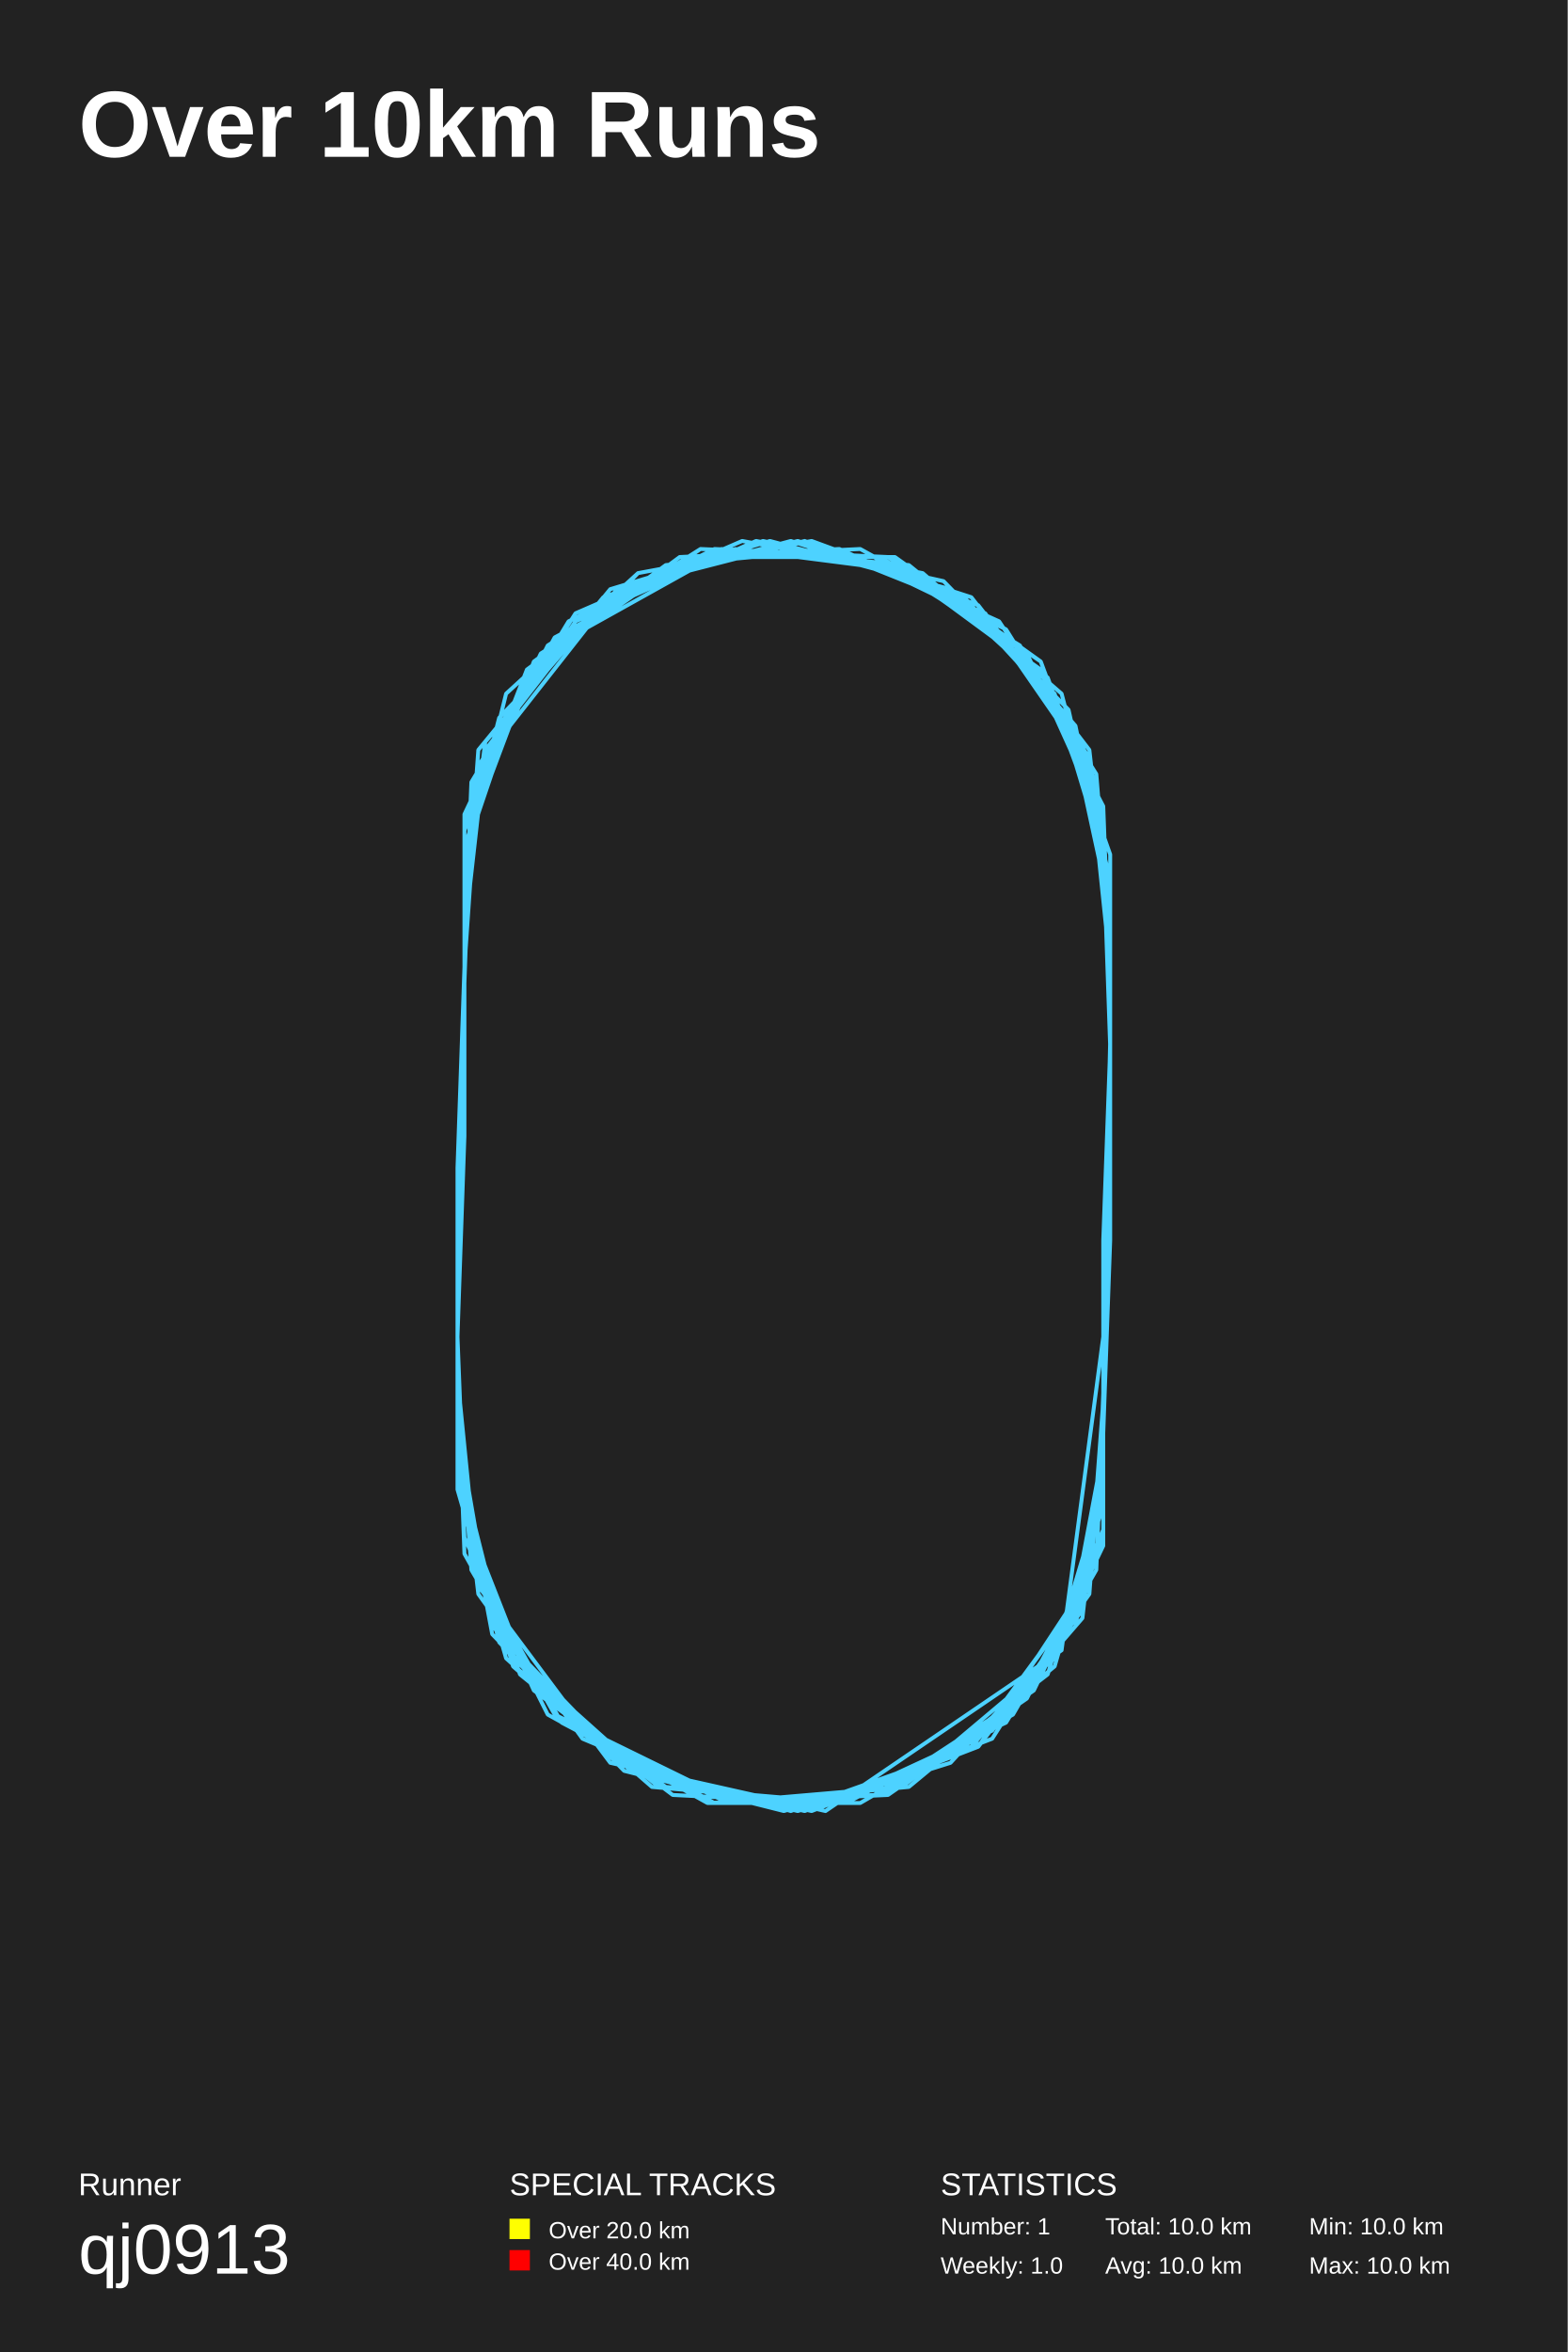
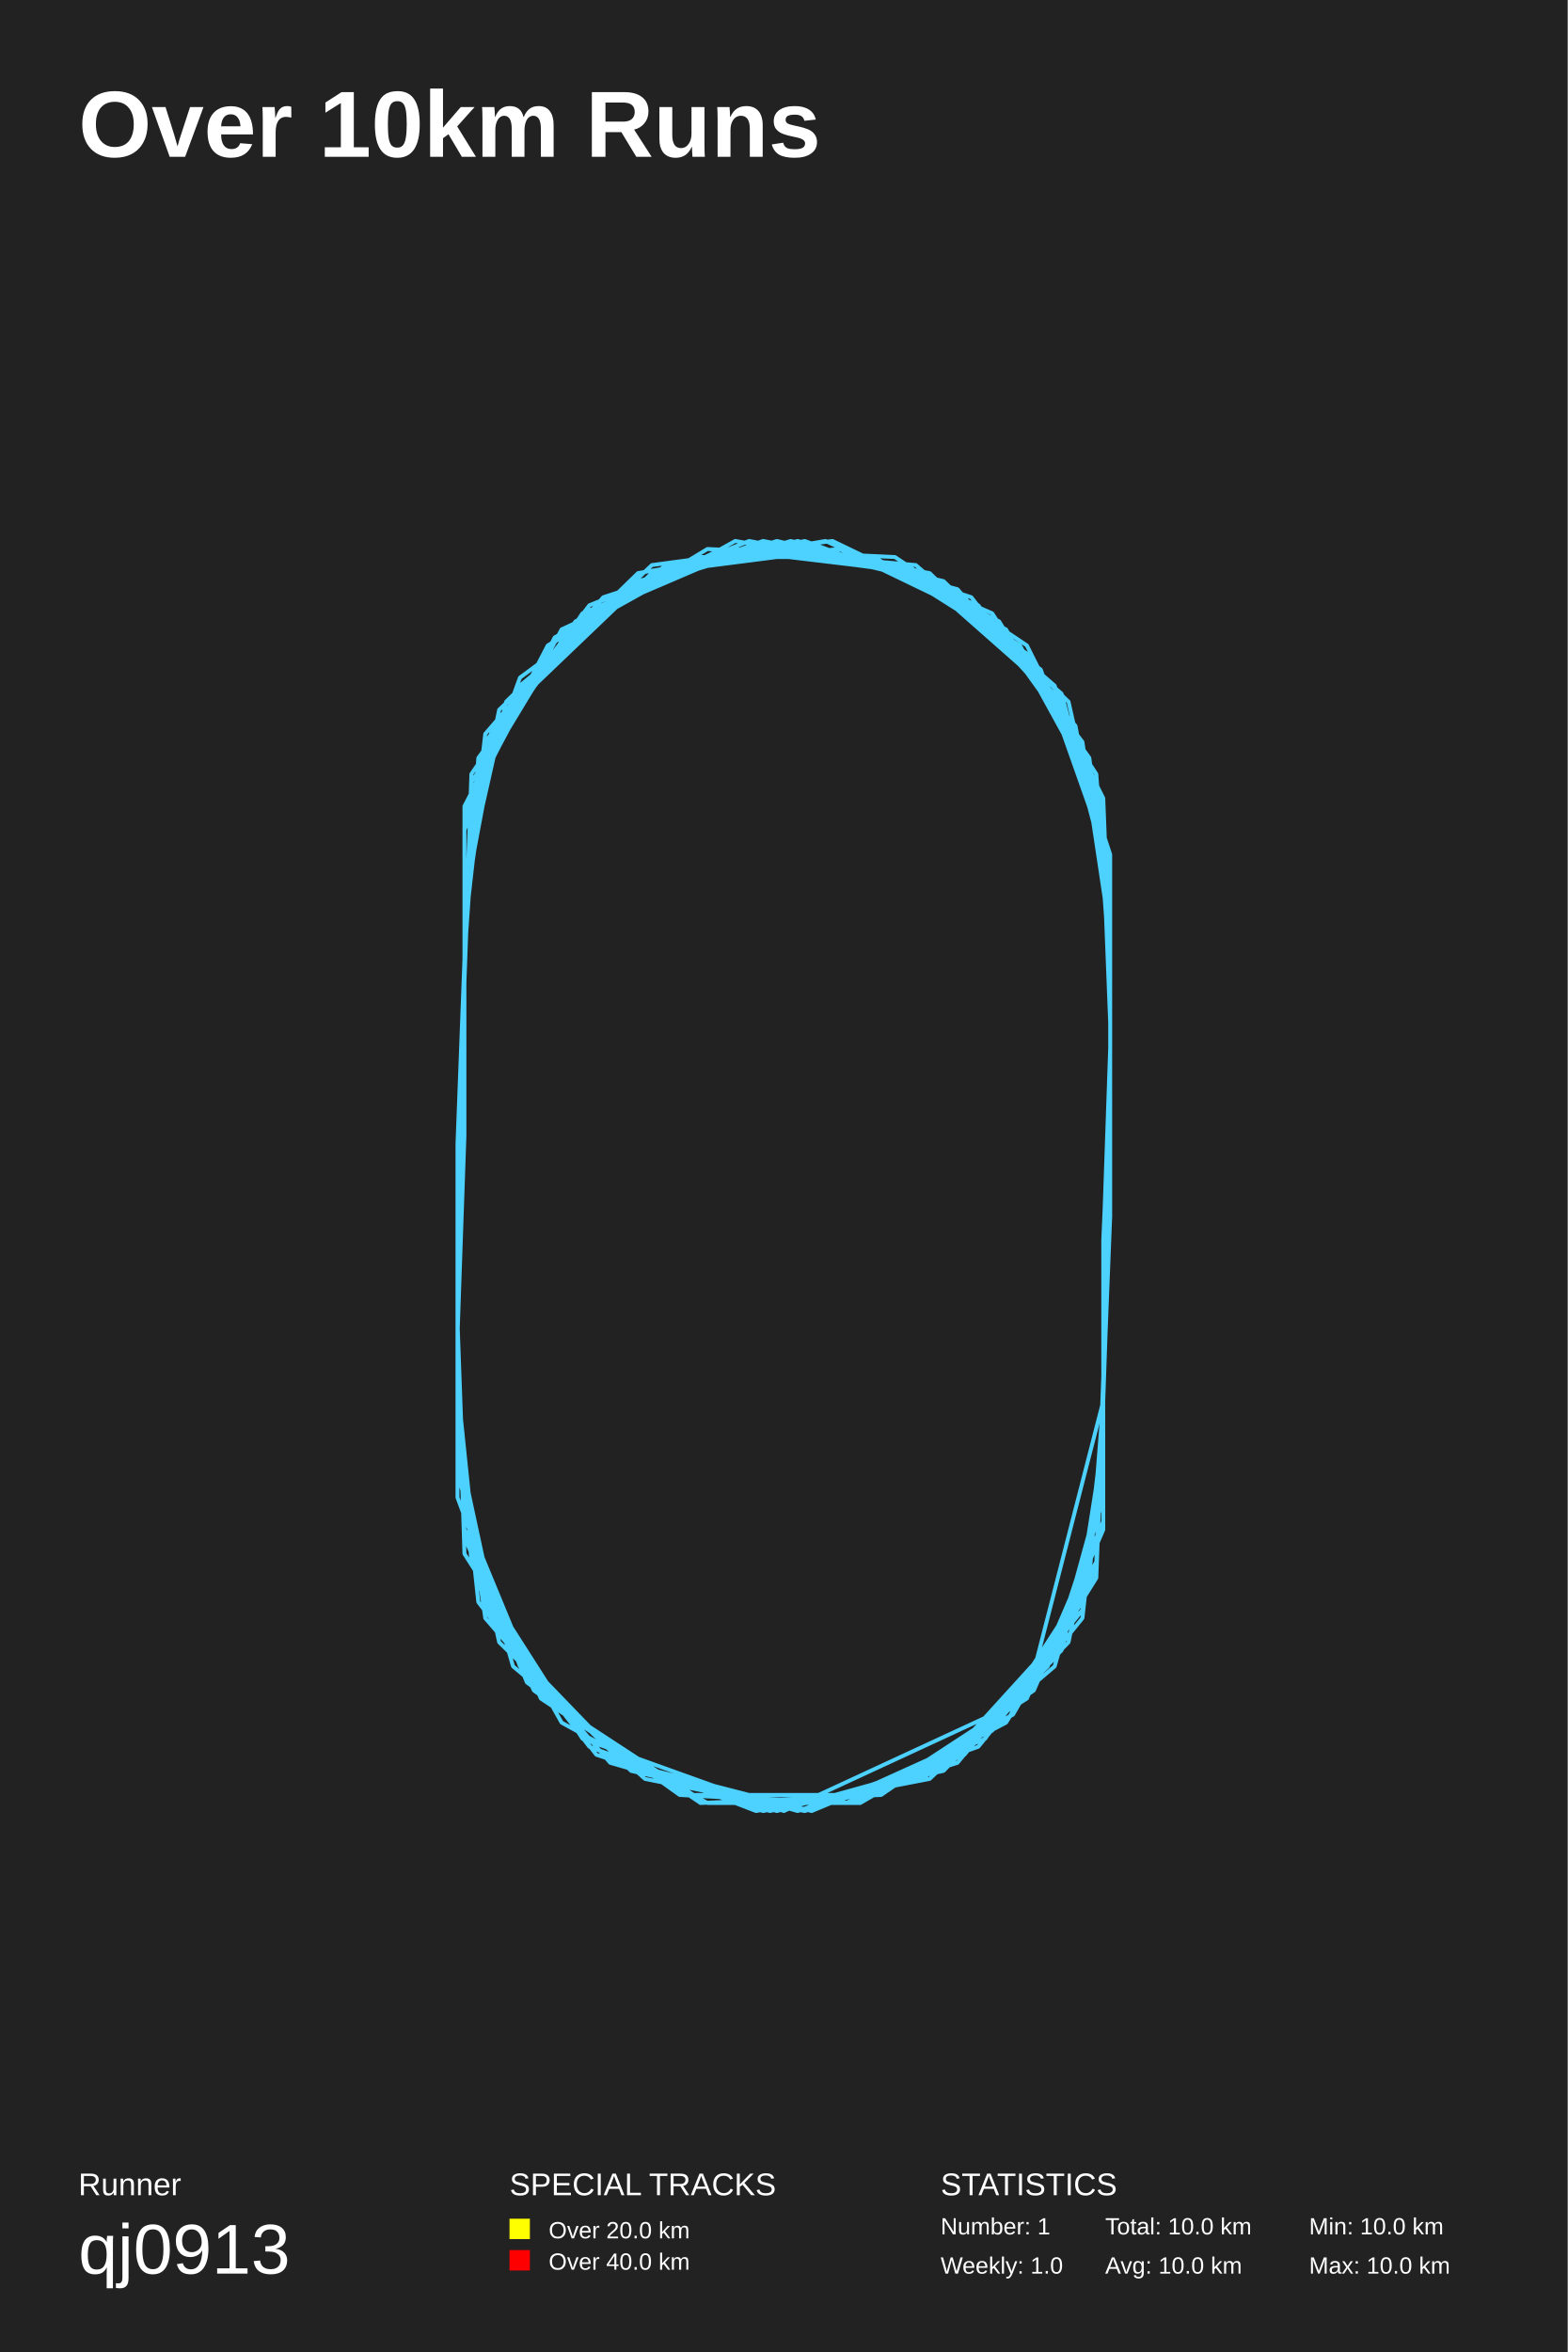
<svg xmlns="http://www.w3.org/2000/svg" baseProfile="full" height="300mm" version="1.1" viewBox="0,0,200,300" width="200mm">
  <defs />
  <rect fill="#222222" height="300" width="200" x="0" y="0" />
  <text fill="#FFFFFF" style="font-size:12px; font-family:Arial; font-weight:bold;" x="10" y="20">Over 10km Runs</text>
  <text fill="#FFFFFF" style="font-size:4px; font-family:Arial" x="10" y="280">Runner</text>
  <text fill="#FFFFFF" style="font-size:9px; font-family:Arial" x="10" y="290">qj0913</text>
  <text fill="#FFFFFF" style="font-size:4px; font-family:Arial" x="65" y="280">SPECIAL TRACKS</text>
  <rect fill="yellow" height="2.6" width="2.6" x="65" y="283" />
  <text fill="#FFFFFF" style="font-size:3px; font-family:Arial" x="70" y="285.5">Over 20.0 km</text>
  <rect fill="red" height="2.6" width="2.6" x="65" y="287" />
  <text fill="#FFFFFF" style="font-size:3px; font-family:Arial" x="70" y="289.5">Over 40.0 km</text>
  <text fill="#FFFFFF" style="font-size:4px; font-family:Arial" x="120" y="280">STATISTICS</text>
  <text fill="#FFFFFF" style="font-size:3px; font-family:Arial" x="120" y="285">Number: 1</text>
  <text fill="#FFFFFF" style="font-size:3px; font-family:Arial" x="120" y="290">Weekly: 1.0</text>
  <text fill="#FFFFFF" style="font-size:3px; font-family:Arial" x="141" y="285">Total: 10.0 km</text>
  <text fill="#FFFFFF" style="font-size:3px; font-family:Arial" x="141" y="290">Avg: 10.0 km</text>
  <text fill="#FFFFFF" style="font-size:3px; font-family:Arial" x="167" y="285">Min: 10.0 km</text>
  <text fill="#FFFFFF" style="font-size:3px; font-family:Arial" x="167" y="290">Max: 10.0 km</text>
-   <polyline fill="none" opacity="1" points="133.663,86.431 115.945,72.076 92.913,70.025 68.995,83.355 59.251,103.861 59.251,130.519 58.365,155.127 58.365,181.785 62.794,207.418 79.625,224.848 100.886,231.0 123.918,222.798 138.092,206.393 140.749,182.81 141.635,158.203 141.635,136.671 141.635,112.064 134.548,88.481 117.717,73.101 93.799,70.025 72.538,79.253 60.136,99.76 59.251,124.367 59.251,141.798 58.365,163.329 58.365,187.937 65.452,212.544 83.169,227.924 106.201,229.975 128.347,219.722 138.978,202.291 140.749,178.709 141.635,155.127 141.635,131.545 140.749,106.937 132.777,84.38 114.174,71.051 88.484,71.051 68.995,83.355 59.251,104.886 59.251,129.494 58.365,153.076 58.365,176.659 60.136,199.215 71.653,219.722 91.141,229.975 113.288,228.949 131.005,216.646 140.749,196.139 140.749,172.557 141.635,148.975 141.635,126.418 140.749,102.836 130.119,82.329 111.516,71.051 86.712,71.051 67.223,85.405 59.251,107.962 59.251,130.519 58.365,153.076 58.365,175.633 60.136,199.215 70.767,218.696 90.256,229.975 109.744,229.975 129.233,218.696 139.864,200.241 140.749,177.684 141.635,154.102 141.635,132.57 141.635,108.988 133.663,86.431 116.831,73.101 94.685,69.0 73.424,78.228 61.022,97.709 59.251,119.241 59.251,141.798 58.365,163.329 58.365,185.886 63.68,209.469 78.739,224.848 100,231.0 121.261,224.848 136.32,208.443 140.749,184.861 140.749,159.228 141.635,136.671 141.635,114.114 136.32,90.532 120.375,74.127 97.342,69.0 76.968,76.177 61.908,94.633 59.251,118.215 59.251,139.747 58.365,163.329 58.365,184.861 62.794,208.443 78.739,224.848 100,231.0 121.261,224.848 136.32,208.443 140.749,186.912 140.749,165.38 141.635,141.798 141.635,119.241 138.978,95.658 124.804,77.203 103.543,69.0 81.397,73.101 63.68,91.557 59.251,108.988 59.251,133.595 58.365,157.178 58.365,180.76 61.022,203.317 74.31,221.772 93.799,229.975 114.174,227.924 131.891,215.62 140.749,197.165 140.749,172.557 141.635,151.026 141.635,129.494 140.749,105.912 132.777,84.38 113.288,71.051 91.141,70.025 72.538,79.253 60.136,99.76 59.251,121.291 59.251,144.874 58.365,165.38 58.365,187.937 64.566,211.519 80.511,225.873 103.543,231.0 124.804,222.798 138.092,205.367 140.749,183.836 140.749,161.279 141.635,136.671 141.635,116.165 136.32,91.557 121.261,75.152 98.228,69.0 77.854,75.152 61.908,95.658 59.251,119.241 59.251,140.772 58.365,166.405 58.365,186.912 64.566,210.494 79.625,225.873 100,231.0 121.261,224.848 137.206,207.418 140.749,186.912 140.749,165.38 141.635,142.823 141.635,120.266 139.864,98.734 128.347,80.279 109.744,70.025 88.484,71.051 69.881,82.329 60.136,101.81 59.251,122.317 59.251,144.874 58.365,167.431 58.365,189.988 64.566,211.519 80.511,225.873 101.772,231.0 121.261,224.848 136.32,208.443 140.749,186.912 140.749,165.38 141.635,142.823 141.635,121.291 138.978,96.684 127.462,79.253 107.087,70.025 86.712,71.051 67.223,85.405 59.251,105.912 59.251,128.469 58.365,151.026 58.365,173.583 59.251,196.139 68.109,215.62 85.826,228.949 106.201,229.975 126.576,220.747 138.978,203.317 140.749,179.734 140.749,158.203 141.635,133.595 141.635,112.064 135.434,88.481 117.717,73.101 96.457,69.0 73.424,79.253 61.022,97.709 59.251,122.317 59.251,144.874 58.365,170.507 59.251,193.064 68.109,215.62 84.94,227.924 107.087,229.975 124.804,221.772 138.978,202.291 140.749,181.785 140.749,159.228 141.635,136.671 141.635,114.114 137.206,92.582 123.032,76.177 103.543,69.0 81.397,73.101 64.566,88.481 59.251,110.013 59.251,131.545 58.365,155.127 58.365,176.659 60.136,199.215 69.881,218.696 90.256,229.975 112.402,228.949 131.005,216.646 140.749,197.165 140.749,173.583 141.635,151.026 141.635,127.443 140.749,104.886 131.005,83.355 113.288,71.051 89.37,70.025 69.881,82.329 59.251,104.886 59.251,126.418 58.365,151.026 58.365,173.583 59.251,198.19 70.767,218.696 91.141,229.975 111.516,228.949 131.891,215.62 140.749,195.114 140.749,171.532 141.635,147.95 141.635,123.342 139.864,99.76 128.347,80.279 107.087,70.025 84.94,72.076 68.109,84.38 59.251,107.962 59.251,130.519 58.365,154.102 58.365,175.633 60.136,200.241 71.653,219.722 92.913,229.975 115.06,227.924 134.548,211.519 140.749,192.038 140.749,167.431 141.635,144.874 141.635,121.291 138.978,97.709 124.804,77.203 101.772,69.0 77.854,75.152 61.908,94.633 59.251,117.19 59.251,138.722 58.365,163.329 58.365,185.886 64.566,210.494 80.511,225.873 103.543,231.0 124.804,222.798 138.978,201.266 140.749,179.734 141.635,156.152 141.635,133.595 140.749,107.962 133.663,86.431 114.174,72.076 92.027,70.025 70.767,81.304 60.136,100.785 59.251,125.393 58.365,148.975 58.365,174.608 59.251,198.19 71.653,219.722 91.141,229.975 115.06,227.924 133.663,213.57 140.749,189.988 140.749,167.431 141.635,142.823 141.635,120.266 138.978,95.658 123.918,76.177 101.772,69.0 78.739,75.152 61.908,94.633 59.251,115.14 59.251,140.772 58.365,163.329 58.365,187.937 63.68,209.469 80.511,225.873 102.658,231.0 123.918,222.798 138.978,202.291 140.749,178.709 141.635,155.127 141.635,128.469 140.749,103.861 131.005,83.355 111.516,71.051 88.484,71.051 68.995,83.355 59.251,105.912 59.251,128.469 58.365,152.051 58.365,175.633 60.136,199.215 70.767,218.696 93.799,229.975 115.945,227.924 134.548,212.544 140.749,191.013 140.749,165.38 141.635,142.823 141.635,117.19 138.092,94.633 123.032,76.177 100.886,69.0 77.854,75.152 61.022,95.658 59.251,120.266 59.251,143.848 58.365,167.431 58.365,189.988 66.337,213.57 84.055,227.924 105.315,229.975 126.576,221.772 138.978,202.291 140.749,179.734 141.635,155.127 141.635,130.519 140.749,106.937 132.777,85.405 112.402,71.051 89.37,70.025 67.223,85.405 59.251,108.988 59.251,134.621 58.365,161.279 58.365,186.912 64.566,210.494 84.055,227.924 107.973,229.975 129.233,218.696 140.749,197.165 140.749,173.583 141.635,148.975 141.635,123.342 138.978,97.709 125.69,78.228 102.658,69.0 78.739,75.152 61.022,97.709 59.251,123.342 58.365,148.975 58.365,175.633 61.022,202.291 77.854,224.848 105.315,231.0 135.434,210.494 140.749,170.507 141.635,132.57" stroke="#4DD2FF" stroke-dasharray="none" stroke-linecap="round" stroke-linejoin="round" stroke-width="0.5" />
+   <polyline fill="none" opacity="1" points="118.603,74.127 97.342,69.0 73.424,79.253 60.136,98.734 59.251,125.393 58.365,148.975 58.365,176.659 61.022,202.291 75.196,222.798 97.342,231.0 120.375,225.873 135.434,210.494 140.749,187.937 140.749,162.304 141.635,140.772 141.635,116.165 137.206,92.582 122.146,75.152 99.114,69.0 76.968,76.177 61.908,95.658 59.251,119.241 59.251,137.697 58.365,159.228 58.365,183.836 63.68,208.443 79.625,224.848 101.772,231.0 124.804,222.798 138.092,206.393 140.749,182.81 140.749,159.228 141.635,135.646 141.635,112.064 135.434,88.481 117.717,73.101 92.027,70.025 72.538,80.279 60.136,100.785 59.251,125.393 58.365,148.975 58.365,172.557 59.251,195.114 68.109,215.62 87.598,228.949 108.859,229.975 128.347,219.722 139.864,200.241 140.749,176.659 141.635,153.076 141.635,130.519 140.749,107.962 132.777,85.405 115.06,72.076 90.256,70.025 69.881,82.329 59.251,103.861 59.251,127.443 58.365,148.975 58.365,171.532 59.251,195.114 68.109,215.62 86.712,228.949 106.201,229.975 126.576,220.747 138.092,204.342 140.749,181.785 140.749,158.203 141.635,137.697 141.635,113.089 136.32,89.506 120.375,74.127 99.114,69.0 76.968,76.177 61.908,93.608 59.251,116.165 59.251,137.697 58.365,159.228 58.365,181.785 61.908,205.367 75.196,222.798 96.457,231.0 117.717,226.899 134.548,211.519 140.749,188.962 140.749,163.329 141.635,140.772 141.635,118.215 138.092,94.633 123.918,76.177 101.772,69.0 81.397,74.127 63.68,90.532 59.251,114.114 59.251,135.646 58.365,159.228 58.365,179.734 61.022,204.342 75.196,222.798 96.457,231.0 117.717,226.899 134.548,212.544 140.749,191.013 140.749,168.456 141.635,146.924 141.635,124.367 139.864,99.76 127.462,79.253 107.973,70.025 84.94,72.076 66.337,87.456 59.251,104.886 59.251,128.469 58.365,153.076 58.365,175.633 60.136,199.215 71.653,219.722 90.256,229.975 109.744,229.975 129.233,218.696 139.864,200.241 140.749,176.659 141.635,155.127 141.635,133.595 141.635,111.038 134.548,88.481 116.831,73.101 95.571,69.0 75.196,77.203 61.908,94.633 59.251,117.19 59.251,139.747 58.365,161.279 58.365,184.861 62.794,207.418 77.854,224.848 99.114,231.0 121.261,224.848 136.32,209.469 140.749,187.937 140.749,165.38 141.635,141.798 141.635,119.241 138.092,95.658 124.804,77.203 102.658,69.0 81.397,74.127 63.68,91.557 59.251,115.14 59.251,136.671 58.365,162.304 58.365,182.81 62.794,206.393 75.196,222.798 96.457,231.0 118.603,226.899 134.548,211.519 140.749,189.988 140.749,169.481 141.635,147.95 141.635,124.367 140.749,101.81 131.005,82.329 114.174,71.051 92.027,70.025 73.424,79.253 61.022,97.709 59.251,119.241 59.251,140.772 58.365,162.304 58.365,185.886 62.794,207.418 76.968,223.823 97.342,231.0 118.603,226.899 133.663,212.544 140.749,191.013 140.749,169.481 141.635,146.924 141.635,124.367 140.749,101.81 130.119,82.329 111.516,71.051 90.256,70.025 69.881,82.329 60.136,101.81 59.251,124.367 58.365,146.924 58.365,170.507 58.365,191.013 66.337,212.544 82.283,226.899 102.658,231.0 123.918,222.798 137.206,206.393 140.749,183.836 140.749,162.304 141.635,138.722 141.635,116.165 137.206,92.582 121.261,75.152 100.886,69.0 76.968,76.177 61.908,94.633 59.251,118.215 59.251,140.772 58.365,166.405 58.365,187.937 65.452,212.544 81.397,225.873 102.658,231.0 122.146,224.848 138.092,205.367 140.749,185.886 140.749,163.329 141.635,140.772 141.635,118.215 138.978,96.684 126.576,79.253 107.087,70.025 85.826,72.076 66.337,86.431 59.251,105.912 59.251,127.443 58.365,150 58.365,172.557 59.251,195.114 67.223,214.595 86.712,228.949 107.973,229.975 128.347,219.722 139.864,201.266 140.749,177.684 141.635,155.127 141.635,131.545 141.635,110.013 133.663,87.456 116.831,73.101 93.799,70.025 74.31,78.228 60.136,99.76 59.251,122.317 58.365,145.899 58.365,168.456 59.251,193.064 68.109,215.62 86.712,228.949 107.973,229.975 129.233,218.696 139.864,199.215 140.749,175.633 141.635,153.076 141.635,128.469 140.749,103.861 131.005,83.355 111.516,71.051 89.37,71.051 70.767,81.304 59.251,103.861 59.251,126.418 58.365,150 58.365,171.532 59.251,196.139 68.109,215.62 88.484,228.949 111.516,228.949 131.891,215.62 140.749,195.114 140.749,171.532 141.635,148.975 141.635,125.393 140.749,101.81 127.462,79.253 105.315,69.0 81.397,73.101 64.566,89.506 59.251,113.089 59.251,134.621 58.365,158.203 58.365,181.785 61.908,206.393 76.968,223.823 99.114,231.0 121.261,224.848 138.092,205.367 140.749,183.836 140.749,160.253 141.635,137.697 141.635,113.089 135.434,89.506 118.603,73.101 97.342,69.0 75.196,77.203 61.022,96.684 59.251,122.317 59.251,144.874 58.365,170.507 59.251,193.064 68.995,216.646 87.598,228.949 111.516,228.949 131.005,216.646 140.749,194.089 140.749,171.532 141.635,146.924 141.635,123.342 139.864,99.76 127.462,79.253 106.201,69.0 83.169,72.076 63.68,90.532 59.251,112.064 59.251,135.646 58.365,159.228 58.365,183.836 62.794,206.393 76.082,223.823 98.228,231.0 119.489,225.873 137.206,206.393 140.749,183.836 140.749,159.228 141.635,133.595 141.635,108.988 134.548,87.456 116.831,72.076 93.799,70.025 71.653,80.279 60.136,101.81 59.251,123.342 58.365,147.95 58.365,171.532 59.251,195.114 68.109,215.62 89.37,229.975 112.402,228.949 131.891,215.62 140.749,195.114 140.749,170.507 141.635,146.924 141.635,122.317 139.864,98.734 126.576,78.228 105.315,69.0 81.397,73.101 63.68,91.557 59.251,115.14 59.251,138.722 58.365,163.329 58.365,184.861 63.68,209.469 80.511,225.873 102.658,231.0 123.032,223.823 138.092,205.367 140.749,183.836 140.749,159.228 141.635,135.646 141.635,111.038 135.434,89.506 116.831,73.101 93.799,69.0 69.881,82.329 59.251,102.836 59.251,130.519 58.365,156.152 58.365,183.836 62.794,207.418 79.625,224.848 103.543,231.0 125.69,221.772 138.978,201.266 140.749,178.709 141.635,153.076 141.635,127.443 140.749,102.836 128.347,80.279 107.087,70.025 83.169,73.101 62.794,92.582 59.251,117.19 59.251,143.848 58.365,170.507 59.251,198.19 74.31,221.772 100,231.0 131.005,216.646 140.749,178.709" stroke="#4DD2FF" stroke-dasharray="none" stroke-linecap="round" stroke-linejoin="round" stroke-width="0.5" />
</svg>
